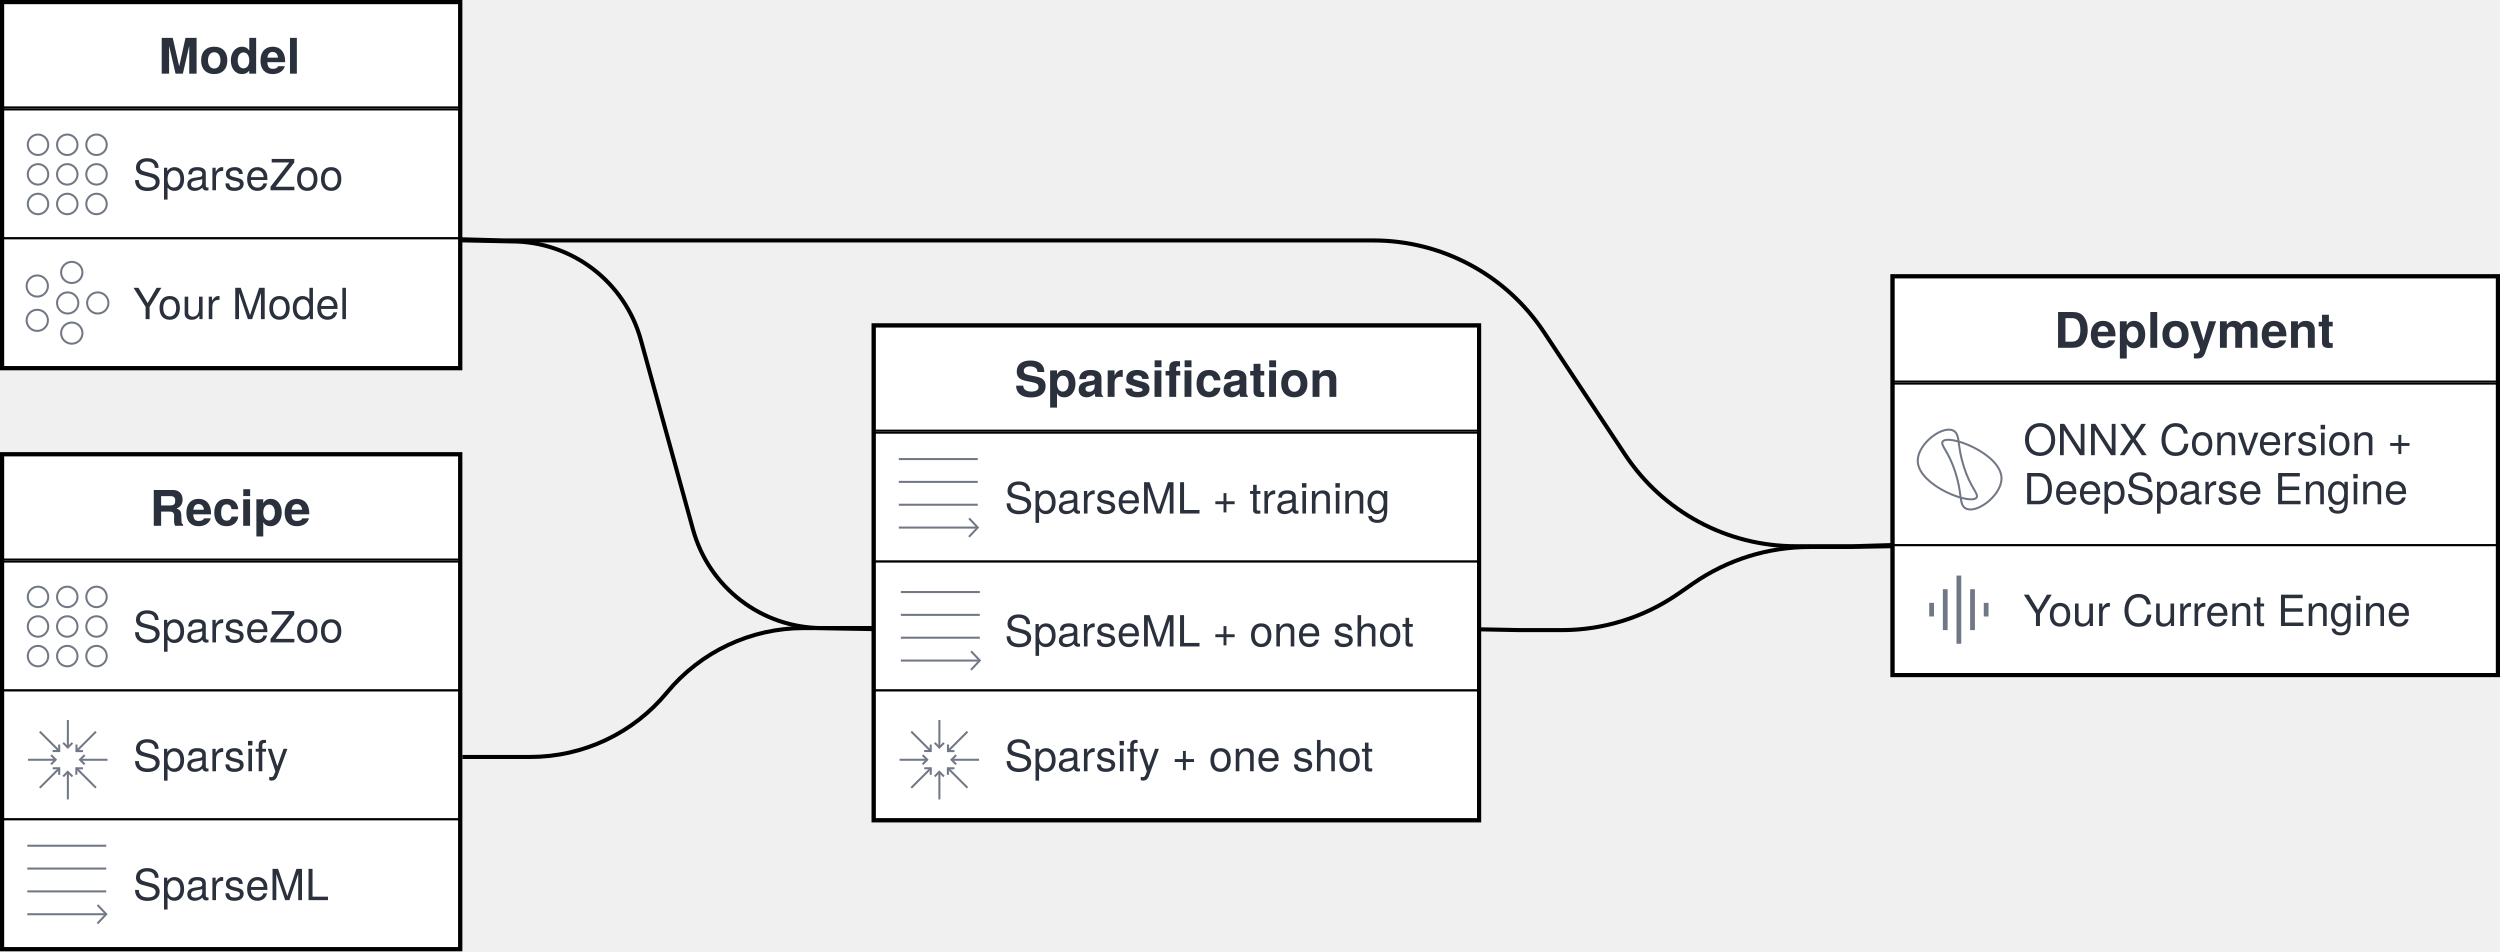
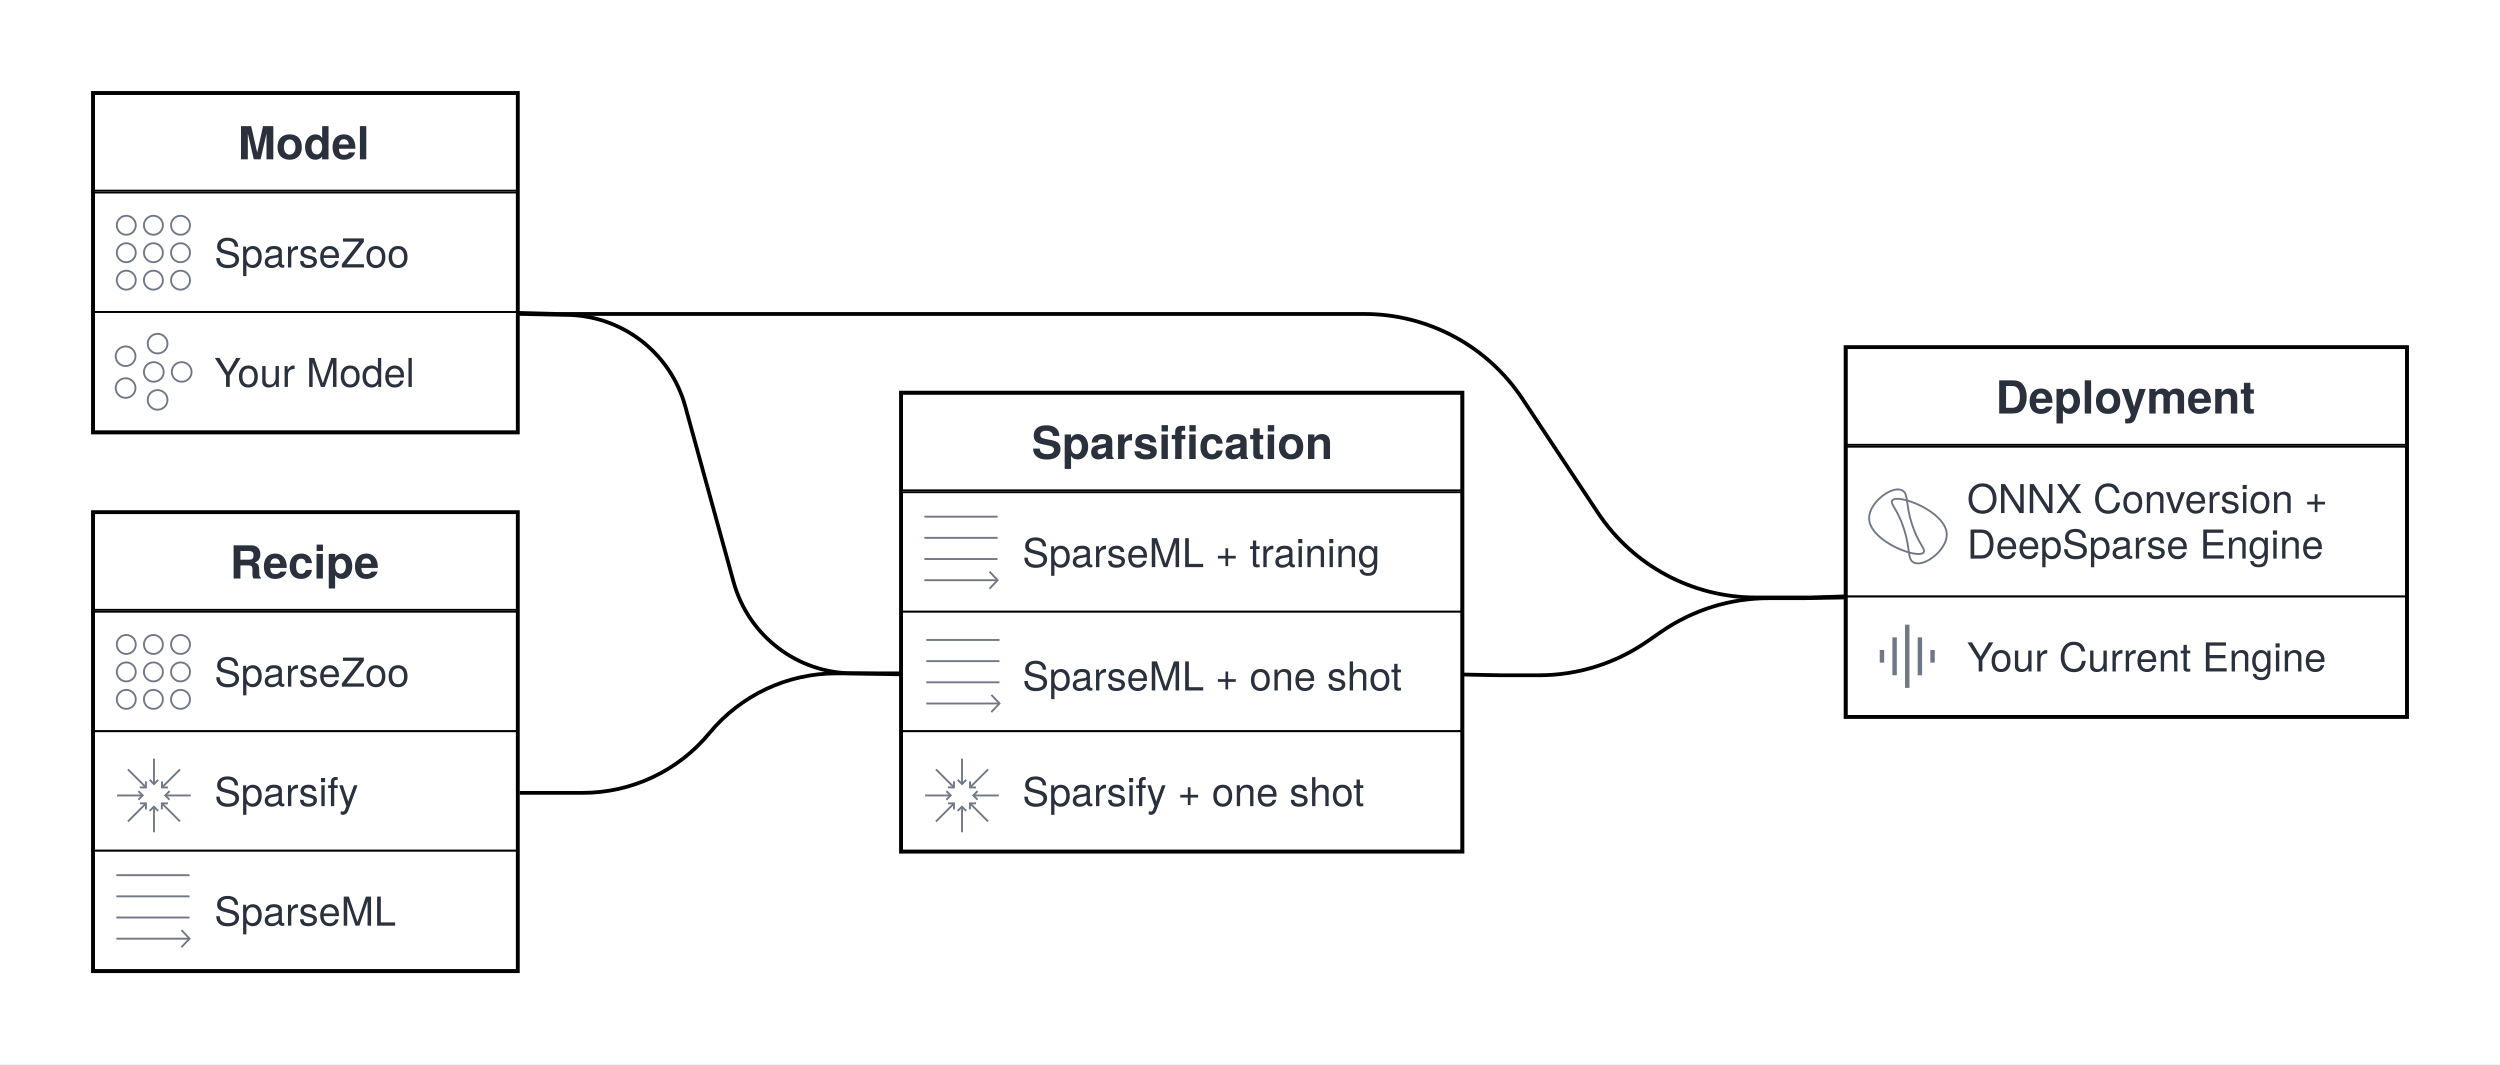
- <svg xmlns="http://www.w3.org/2000/svg" width="1222px" height="465px" viewBox="0 0 1222 465" version="1.1">
+ <svg xmlns="http://www.w3.org/2000/svg" width="1318px" height="561px" viewBox="0 0 1318 561" version="1.1">
  <defs>
    <filter id="filter-1">
      <feColorMatrix in="SourceGraphic" type="matrix" values="0 0 0 0 0.165 0 0 0 0 0.188 0 0 0 0 0.235 0 0 0 1 0" />
    </filter>
    <filter id="filter-2">
      <feColorMatrix in="SourceGraphic" type="matrix" values="0 0 0 0 0.165 0 0 0 0 0.188 0 0 0 0 0.235 0 0 0 1 0" />
    </filter>
    <filter id="filter-3">
      <feColorMatrix in="SourceGraphic" type="matrix" values="0 0 0 0 0.165 0 0 0 0 0.188 0 0 0 0 0.235 0 0 0 1 0" />
    </filter>
    <filter id="filter-4">
      <feColorMatrix in="SourceGraphic" type="matrix" values="0 0 0 0 0.165 0 0 0 0 0.188 0 0 0 0 0.235 0 0 0 1 0" />
    </filter>
    <filter id="filter-5">
      <feColorMatrix in="SourceGraphic" type="matrix" values="0 0 0 0 0.165 0 0 0 0 0.188 0 0 0 0 0.235 0 0 0 1 0" />
    </filter>
    <filter id="filter-6">
      <feColorMatrix in="SourceGraphic" type="matrix" values="0 0 0 0 0.165 0 0 0 0 0.188 0 0 0 0 0.235 0 0 0 1 0" />
    </filter>
    <filter id="filter-7">
      <feColorMatrix in="SourceGraphic" type="matrix" values="0 0 0 0 0.165 0 0 0 0 0.188 0 0 0 0 0.235 0 0 0 1 0" />
    </filter>
    <filter id="filter-8">
      <feColorMatrix in="SourceGraphic" type="matrix" values="0 0 0 0 0.165 0 0 0 0 0.188 0 0 0 0 0.235 0 0 0 1 0" />
    </filter>
    <filter id="filter-9">
      <feColorMatrix in="SourceGraphic" type="matrix" values="0 0 0 0 0.165 0 0 0 0 0.188 0 0 0 0 0.235 0 0 0 1 0" />
    </filter>
    <filter id="filter-10">
      <feColorMatrix in="SourceGraphic" type="matrix" values="0 0 0 0 0.165 0 0 0 0 0.188 0 0 0 0 0.235 0 0 0 1 0" />
    </filter>
  </defs>
  <g id="flow-overview" stroke="none" stroke-width="1" fill="none" fill-rule="evenodd">
-     <g id="card-model">
+     <rect fill="#FFFFFF" x="0" y="0" width="1318" height="561" />
+     <g id="card-model" transform="translate(48, 48)">
      <g id="title" transform="translate(1, 1)">
        <rect id="container" stroke="#000000" fill="#FFFFFF" x="0.5" y="0.5" width="223" height="51" />
        <text font-family="HelveticaNeue-Bold, Helvetica Neue" font-size="24" font-weight="bold" fill="#2A303C">
          <tspan x="76.468" y="35">Model</tspan>
        </text>
      </g>
      <g id="row-sparsezoo" transform="translate(1, 53)">
        <rect id="container" stroke="#000000" fill="#FFFFFF" x="0.5" y="0.5" width="223" height="63" />
        <text id="title" font-family="HelveticaNeue, Helvetica Neue" font-size="21" font-weight="normal" fill="#2A303C">
          <tspan x="64" y="40">SparseZoo</tspan>
        </text>
        <g filter="url(#filter-1)" id="icon">
          <g transform="translate(12, 12)">
            <circle id="Oval" stroke="#000000" cx="5.578" cy="5.762" r="5.005" />
            <circle id="Oval" stroke="#000000" cx="19.881" cy="5.762" r="5.005" />
            <circle id="Oval" stroke="#000000" cx="34.173" cy="5.762" r="5.005" />
            <circle id="Oval" stroke="#000000" cx="5.578" cy="20.227" r="5.005" />
            <circle id="Oval" stroke="#000000" cx="19.881" cy="20.227" r="5.005" />
            <circle id="Oval" stroke="#000000" cx="34.173" cy="20.227" r="5.005" />
            <circle id="Oval" stroke="#000000" cx="5.578" cy="34.703" r="5.005" />
            <circle id="Oval" stroke="#000000" cx="19.881" cy="34.703" r="5.005" />
            <circle id="Oval" stroke="#000000" cx="34.173" cy="34.703" r="5.005" />
          </g>
        </g>
      </g>
      <g id="row-yours" transform="translate(1, 116)">
        <rect id="container" stroke="#000000" fill="#FFFFFF" x="0.5" y="0.5" width="223" height="63" />
        <text id="title" font-family="HelveticaNeue, Helvetica Neue" font-size="21" font-weight="normal" fill="#2A303C">
          <tspan x="64" y="40">Your Model</tspan>
        </text>
        <g filter="url(#filter-2)" id="icon">
          <g transform="translate(12, 12)">
            <ellipse id="Oval" stroke="#000000" cx="22.085" cy="5.169" rx="5.214" ry="5.169" />
            <ellipse id="Oval" stroke="#000000" cx="5.214" cy="11.803" rx="5.214" ry="5.169" />
            <ellipse id="Oval" stroke="#000000" cx="20.085" cy="20.085" rx="5.214" ry="5.169" />
            <ellipse id="Oval" stroke="#000000" cx="34.786" cy="20.085" rx="5.214" ry="5.169" />
            <ellipse id="Oval" stroke="#000000" cx="5.214" cy="28.581" rx="5.214" ry="5.169" />
            <ellipse id="Oval" stroke="#000000" cx="22.085" cy="34.831" rx="5.214" ry="5.169" />
          </g>
        </g>
      </g>
      <rect id="border" stroke="#000000" stroke-width="2" x="1" y="1" width="224" height="179" />
    </g>
-     <g id="card-recipe" transform="translate(0, 221)">
+     <g id="card-recipe" transform="translate(48, 269)">
      <g id="title" transform="translate(1, 1)">
        <rect id="container" stroke="#000000" fill="#FFFFFF" x="0.5" y="0.5" width="223" height="51" />
        <text font-family="HelveticaNeue-Bold, Helvetica Neue" font-size="24" font-weight="bold" fill="#2A303C">
          <tspan x="72.244" y="35">Recipe</tspan>
        </text>
      </g>
      <g id="row-sparsezoo" transform="translate(1, 53)">
        <rect id="container" stroke="#000000" fill="#FFFFFF" x="0.5" y="0.5" width="223" height="63" />
        <text id="title" font-family="HelveticaNeue, Helvetica Neue" font-size="21" font-weight="normal" fill="#2A303C">
          <tspan x="64" y="40">SparseZoo</tspan>
        </text>
        <g filter="url(#filter-3)" id="icon">
          <g transform="translate(12, 12)">
            <circle id="Oval" stroke="#000000" cx="5.578" cy="5.762" r="5.005" />
            <circle id="Oval" stroke="#000000" cx="19.881" cy="5.762" r="5.005" />
            <circle id="Oval" stroke="#000000" cx="34.173" cy="5.762" r="5.005" />
            <circle id="Oval" stroke="#000000" cx="5.578" cy="20.227" r="5.005" />
            <circle id="Oval" stroke="#000000" cx="19.881" cy="20.227" r="5.005" />
            <circle id="Oval" stroke="#000000" cx="34.173" cy="20.227" r="5.005" />
            <circle id="Oval" stroke="#000000" cx="5.578" cy="34.703" r="5.005" />
            <circle id="Oval" stroke="#000000" cx="19.881" cy="34.703" r="5.005" />
            <circle id="Oval" stroke="#000000" cx="34.173" cy="34.703" r="5.005" />
          </g>
        </g>
      </g>
      <g id="row-sparsify" transform="translate(1, 116)">
        <rect id="container" stroke="#000000" fill="#FFFFFF" x="0.5" y="0.5" width="223" height="63" />
        <text id="title" font-family="HelveticaNeue, Helvetica Neue" font-size="21" font-weight="normal" fill="#2A303C">
          <tspan x="64" y="40">Sparsify</tspan>
        </text>
        <g filter="url(#filter-4)" id="icon">
          <g transform="translate(12, 14)">
            <line x1="20.171" y1="0.924" x2="20.171" y2="14.371" id="Path" stroke="#000000" />
            <polyline id="Path" stroke="#000000" points="22.41 12.124 20.162 14.371 17.876 12.095" />
            <polyline id="Path" stroke="#000000" points="17.876 28.524 20.133 26.267 22.41 28.552" />
            <line x1="20.171" y1="26.238" x2="20.171" y2="39.762" id="Path" stroke="#000000" />
            <line x1="39.562" y1="20.371" x2="26.114" y2="20.371" id="Path" stroke="#000000" />
            <polyline id="Path" stroke="#000000" points="28.371 22.61 26.114 20.362 28.39 18.076" />
            <polyline id="Path" stroke="#000000" points="11.962 18.076 14.219 20.333 11.943 22.61" />
            <line x1="14.248" y1="20.371" x2="0.724" y2="20.371" id="Path" stroke="#000000" />
            <line x1="6.429" y1="6.6" x2="15.943" y2="16.105" id="Path" stroke="#000000" />
            <polyline id="Path" stroke="#000000" points="15.933 12.924 15.933 16.114 12.705 16.114" />
            <polyline id="Path" stroke="#000000" points="24.324 27.733 24.324 24.543 27.552 24.543" />
            <line x1="24.333" y1="24.495" x2="33.895" y2="34.057" id="Path" stroke="#000000" />
            <line x1="33.895" y1="6.629" x2="24.381" y2="16.143" id="Path" stroke="#000000" />
            <polyline id="Path" stroke="#000000" points="27.562 16.133 24.381 16.133 24.381 12.914" />
            <polyline id="Path" stroke="#000000" points="12.762 24.524 15.943 24.524 15.943 27.752" />
            <line x1="16" y1="24.533" x2="6.429" y2="34.095" id="Path" stroke="#000000" />
          </g>
        </g>
      </g>
      <g id="row-sparseml" transform="translate(1, 179)">
        <rect id="container" stroke="#000000" fill="#FFFFFF" x="0.5" y="0.5" width="223" height="63" />
        <text id="title" font-family="HelveticaNeue, Helvetica Neue" font-size="21" font-weight="normal" fill="#2A303C">
          <tspan x="64" y="40">SparseML</tspan>
        </text>
        <g filter="url(#filter-5)" id="icon">
          <g transform="translate(12, 12)">
            <line x1="0.335" y1="1.394" x2="38.93" y2="1.394" id="Path" stroke="#000000" />
            <line x1="0.335" y1="12.549" x2="38.93" y2="12.549" id="Path" stroke="#000000" />
            <line x1="0.335" y1="23.714" x2="38.93" y2="23.714" id="Path" stroke="#000000" />
            <line x1="38.93" y1="34.88" x2="0.335" y2="34.88" id="Path" stroke="#000000" />
            <polyline id="Path" stroke="#000000" points="34.67 30.354 38.93 34.857 34.627 39.406" />
          </g>
        </g>
      </g>
      <rect id="border" stroke="#000000" stroke-width="2" x="1" y="1" width="224" height="242" />
    </g>
-     <g id="card-sparsification" transform="translate(426, 158)">
+     <g id="card-sparsification" transform="translate(474, 206)">
      <g id="title" transform="translate(1, 1)">
        <rect id="container" stroke="#000000" fill="#FFFFFF" x="0.5" y="0.5" width="295" height="51" />
        <text font-family="HelveticaNeue-Bold, Helvetica Neue" font-size="24" font-weight="bold" fill="#2A303C">
          <tspan x="68.908" y="35">Sparsification</tspan>
        </text>
      </g>
      <g id="row-sparseml-training" transform="translate(1, 53)">
        <rect id="container" stroke="#000000" fill="#FFFFFF" x="0.5" y="0.5" width="295" height="63" />
        <text id="title" font-family="HelveticaNeue, Helvetica Neue" font-size="21" font-weight="normal" fill="#2A303C">
          <tspan x="64" y="40">SparseML + training</tspan>
        </text>
        <g filter="url(#filter-6)" id="icon">
          <g transform="translate(12, 12)">
            <line x1="0.335" y1="1.394" x2="38.93" y2="1.394" id="Path" stroke="#000000" />
            <line x1="0.335" y1="12.549" x2="38.93" y2="12.549" id="Path" stroke="#000000" />
            <line x1="0.335" y1="23.714" x2="38.93" y2="23.714" id="Path" stroke="#000000" />
            <line x1="38.93" y1="34.88" x2="0.335" y2="34.88" id="Path" stroke="#000000" />
            <polyline id="Path" stroke="#000000" points="34.67 30.354 38.93 34.857 34.627 39.406" />
          </g>
        </g>
      </g>
      <g id="row-sparsify" transform="translate(1, 116)">
        <rect id="container" stroke="#000000" fill="#FFFFFF" x="0.5" y="0.5" width="295" height="63" />
        <text id="title" font-family="HelveticaNeue, Helvetica Neue" font-size="21" font-weight="normal" fill="#2A303C">
          <tspan x="64" y="42">SparseML + one shot</tspan>
        </text>
        <g filter="url(#filter-7)" id="icon">
          <g transform="translate(13, 14)">
            <line x1="0.335" y1="1.394" x2="38.93" y2="1.394" id="Path" stroke="#000000" />
            <line x1="0.335" y1="12.549" x2="38.93" y2="12.549" id="Path" stroke="#000000" />
            <line x1="0.335" y1="23.714" x2="38.93" y2="23.714" id="Path" stroke="#000000" />
            <line x1="38.93" y1="34.88" x2="0.335" y2="34.88" id="Path" stroke="#000000" />
            <polyline id="Path" stroke="#000000" points="34.67 30.354 38.93 34.857 34.627 39.406" />
          </g>
        </g>
      </g>
      <g id="row-custom" transform="translate(1, 179)">
        <rect id="container" stroke="#000000" fill="#FFFFFF" x="0.5" y="0.5" width="295" height="63" />
        <text id="title" font-family="HelveticaNeue, Helvetica Neue" font-size="21" font-weight="normal" fill="#2A303C">
          <tspan x="64" y="40">Sparsify + one shot</tspan>
        </text>
        <g filter="url(#filter-8)" id="icon">
          <g transform="translate(12, 14)">
            <line x1="20.171" y1="0.924" x2="20.171" y2="14.371" id="Path" stroke="#000000" />
            <polyline id="Path" stroke="#000000" points="22.41 12.124 20.162 14.371 17.876 12.095" />
            <polyline id="Path" stroke="#000000" points="17.876 28.524 20.133 26.267 22.41 28.552" />
            <line x1="20.171" y1="26.238" x2="20.171" y2="39.762" id="Path" stroke="#000000" />
            <line x1="39.562" y1="20.371" x2="26.114" y2="20.371" id="Path" stroke="#000000" />
            <polyline id="Path" stroke="#000000" points="28.371 22.61 26.114 20.362 28.39 18.076" />
            <polyline id="Path" stroke="#000000" points="11.962 18.076 14.219 20.333 11.943 22.61" />
            <line x1="14.248" y1="20.371" x2="0.724" y2="20.371" id="Path" stroke="#000000" />
            <line x1="6.429" y1="6.6" x2="15.943" y2="16.105" id="Path" stroke="#000000" />
            <polyline id="Path" stroke="#000000" points="15.933 12.924 15.933 16.114 12.705 16.114" />
            <polyline id="Path" stroke="#000000" points="24.324 27.733 24.324 24.543 27.552 24.543" />
            <line x1="24.333" y1="24.495" x2="33.895" y2="34.057" id="Path" stroke="#000000" />
            <line x1="33.895" y1="6.629" x2="24.381" y2="16.143" id="Path" stroke="#000000" />
            <polyline id="Path" stroke="#000000" points="27.562 16.133 24.381 16.133 24.381 12.914" />
            <polyline id="Path" stroke="#000000" points="12.762 24.524 15.943 24.524 15.943 27.752" />
            <line x1="16" y1="24.533" x2="6.429" y2="34.095" id="Path" stroke="#000000" />
          </g>
        </g>
      </g>
      <rect id="border" stroke="#000000" stroke-width="2" x="1" y="1" width="296" height="242" />
    </g>
-     <g id="card-deployment" transform="translate(924, 134)">
+     <g id="card-deployment" transform="translate(972, 182)">
      <g id="title" transform="translate(1, 1)">
        <rect id="container" stroke="#000000" fill="#FFFFFF" x="0.5" y="0.5" width="295" height="51" />
        <text font-family="HelveticaNeue-Bold, Helvetica Neue" font-size="24" font-weight="bold" fill="#2A303C">
          <tspan x="79.132" y="35">Deployment</tspan>
        </text>
      </g>
      <g id="row-deepsparse" transform="translate(1, 53)">
        <rect id="container" stroke="#000000" fill="#FFFFFF" x="0.5" y="0.5" width="295" height="79" />
        <text id="title" font-family="HelveticaNeue, Helvetica Neue" font-size="21" font-weight="normal" fill="#2A303C">
          <tspan x="64" y="35.5">ONNX Conversion + </tspan>
          <tspan x="64" y="59.5">DeepSparse Engine</tspan>
        </text>
        <g filter="url(#filter-9)" id="icon">
          <g transform="translate(12, 22.5)">
            <path d="M18.38,1.37 C13.46,-2.44 0.38,7.06 0.38,15.72 C0.49,27.98 27.1,37.9 29.24,33.54 C30.12,31.76 26.24,28.92 22.99,18.85 C19.61,8.4 21.13,3.49 18.38,1.37 Z" id="Path" stroke="#000000" />
            <path d="M23.34,38.68 C28.27,42.49 41.34,32.99 41.34,24.33 C41.23,12.07 14.62,2.15 12.47,6.51 C11.6,8.29 15.47,11.13 18.73,21.2 C22.12,31.65 20.6,36.56 23.34,38.68 Z" id="Path" stroke="#000000" />
          </g>
        </g>
      </g>
      <g id="row-yours" transform="translate(1, 132)">
        <rect id="container" stroke="#000000" fill="#FFFFFF" x="0.5" y="0.5" width="295" height="63" />
        <text id="title" font-family="HelveticaNeue, Helvetica Neue" font-size="21" font-weight="normal" fill="#2A303C">
          <tspan x="64" y="40">Your Current Engine</tspan>
        </text>
        <g filter="url(#filter-10)" id="icon">
          <g transform="translate(13, 12)">
            <polygon id="Path" points="0 0 40 0 40 40 0 40" />
            <path d="M11.667,30 L14,30 L14,10 L11.667,10 L11.667,30 Z M18.333,36.667 L20.667,36.667 L20.667,3.333 L18.333,3.333 L18.333,36.667 Z M5,23.333 L7.333,23.333 L7.333,16.667 L5,16.667 L5,23.333 Z M25,30 L27.333,30 L27.333,10 L25,10 L25,30 Z M31.667,16.667 L31.667,23.333 L34,23.333 L34,16.667 L31.667,16.667 Z" id="Shape" fill="#000000" fill-rule="nonzero" />
          </g>
        </g>
      </g>
      <rect id="border" stroke="#000000" stroke-width="2" x="1" y="1" width="296" height="195" />
    </g>
-     <path d="M226.5,117.5 L250,117.987 C279.534,117.987 305.428,137.72 313.262,166.196 L338.738,258.804 C346.572,287.28 372.466,307.013 402,307.013 L402,307.013 L402,307.013 L426.5,307.5" id="line-model-sparsification" stroke="#000000" stroke-width="2" stroke-linecap="square" />
-     <path d="M227,370 L250,370 L259.156,370 C285.021,370 309.535,358.448 326,338.5 C342.465,318.552 366.979,307 392.844,307 L402,307 L402,307 L426,307" id="line-recipe-sparsification" stroke="#000000" stroke-width="2" stroke-linecap="square" />
-     <path d="M724.5,307.637 L743,308 L763.413,308 C783.751,308 803.606,301.798 820.329,290.222 L827.671,285.14 C844.394,273.564 864.249,267.363 884.587,267.363 L903.102,267.363 L903.102,267.363 L923.5,267" id="line-sparsification-deployment" stroke="#000000" stroke-width="2" stroke-linecap="square" />
-     <path d="M226.5,117 L246,117.53 L671.288,117.53 C704.83,117.53 736.138,134.346 754.66,162.31 L794.34,222.22 C812.862,250.184 844.17,267 877.712,267 L906,267 L906,267 L923.5,266.47" id="line-model-deployment" stroke="#000000" stroke-width="2" stroke-linecap="square" />
+     <path d="M274.5,165.5 L298,165.987 C327.534,165.987 353.428,185.72 361.262,214.196 L386.738,306.804 C394.572,335.28 420.466,355.013 450,355.013 L450,355.013 L450,355.013 L474.5,355.5" id="line-model-sparsification" stroke="#000000" stroke-width="2" stroke-linecap="square" />
+     <path d="M275,418 L298,418 L307.156,418 C333.021,418 357.535,406.448 374,386.5 C390.465,366.552 414.979,355 440.844,355 L450,355 L450,355 L474,355" id="line-recipe-sparsification" stroke="#000000" stroke-width="2" stroke-linecap="square" />
+     <path d="M772.5,355.637 L791,356 L811.413,356 C831.751,356 851.606,349.798 868.329,338.222 L875.671,333.14 C892.394,321.564 912.249,315.363 932.587,315.363 L951.102,315.363 L951.102,315.363 L971.5,315" id="line-sparsification-deployment" stroke="#000000" stroke-width="2" stroke-linecap="square" />
+     <path d="M274.5,165 L294,165.53 L719.288,165.53 C752.83,165.53 784.138,182.346 802.66,210.31 L842.34,270.22 C860.862,298.184 892.17,315 925.712,315 L954,315 L954,315 L971.5,314.47" id="line-model-deployment" stroke="#000000" stroke-width="2" stroke-linecap="square" />
  </g>
</svg>
